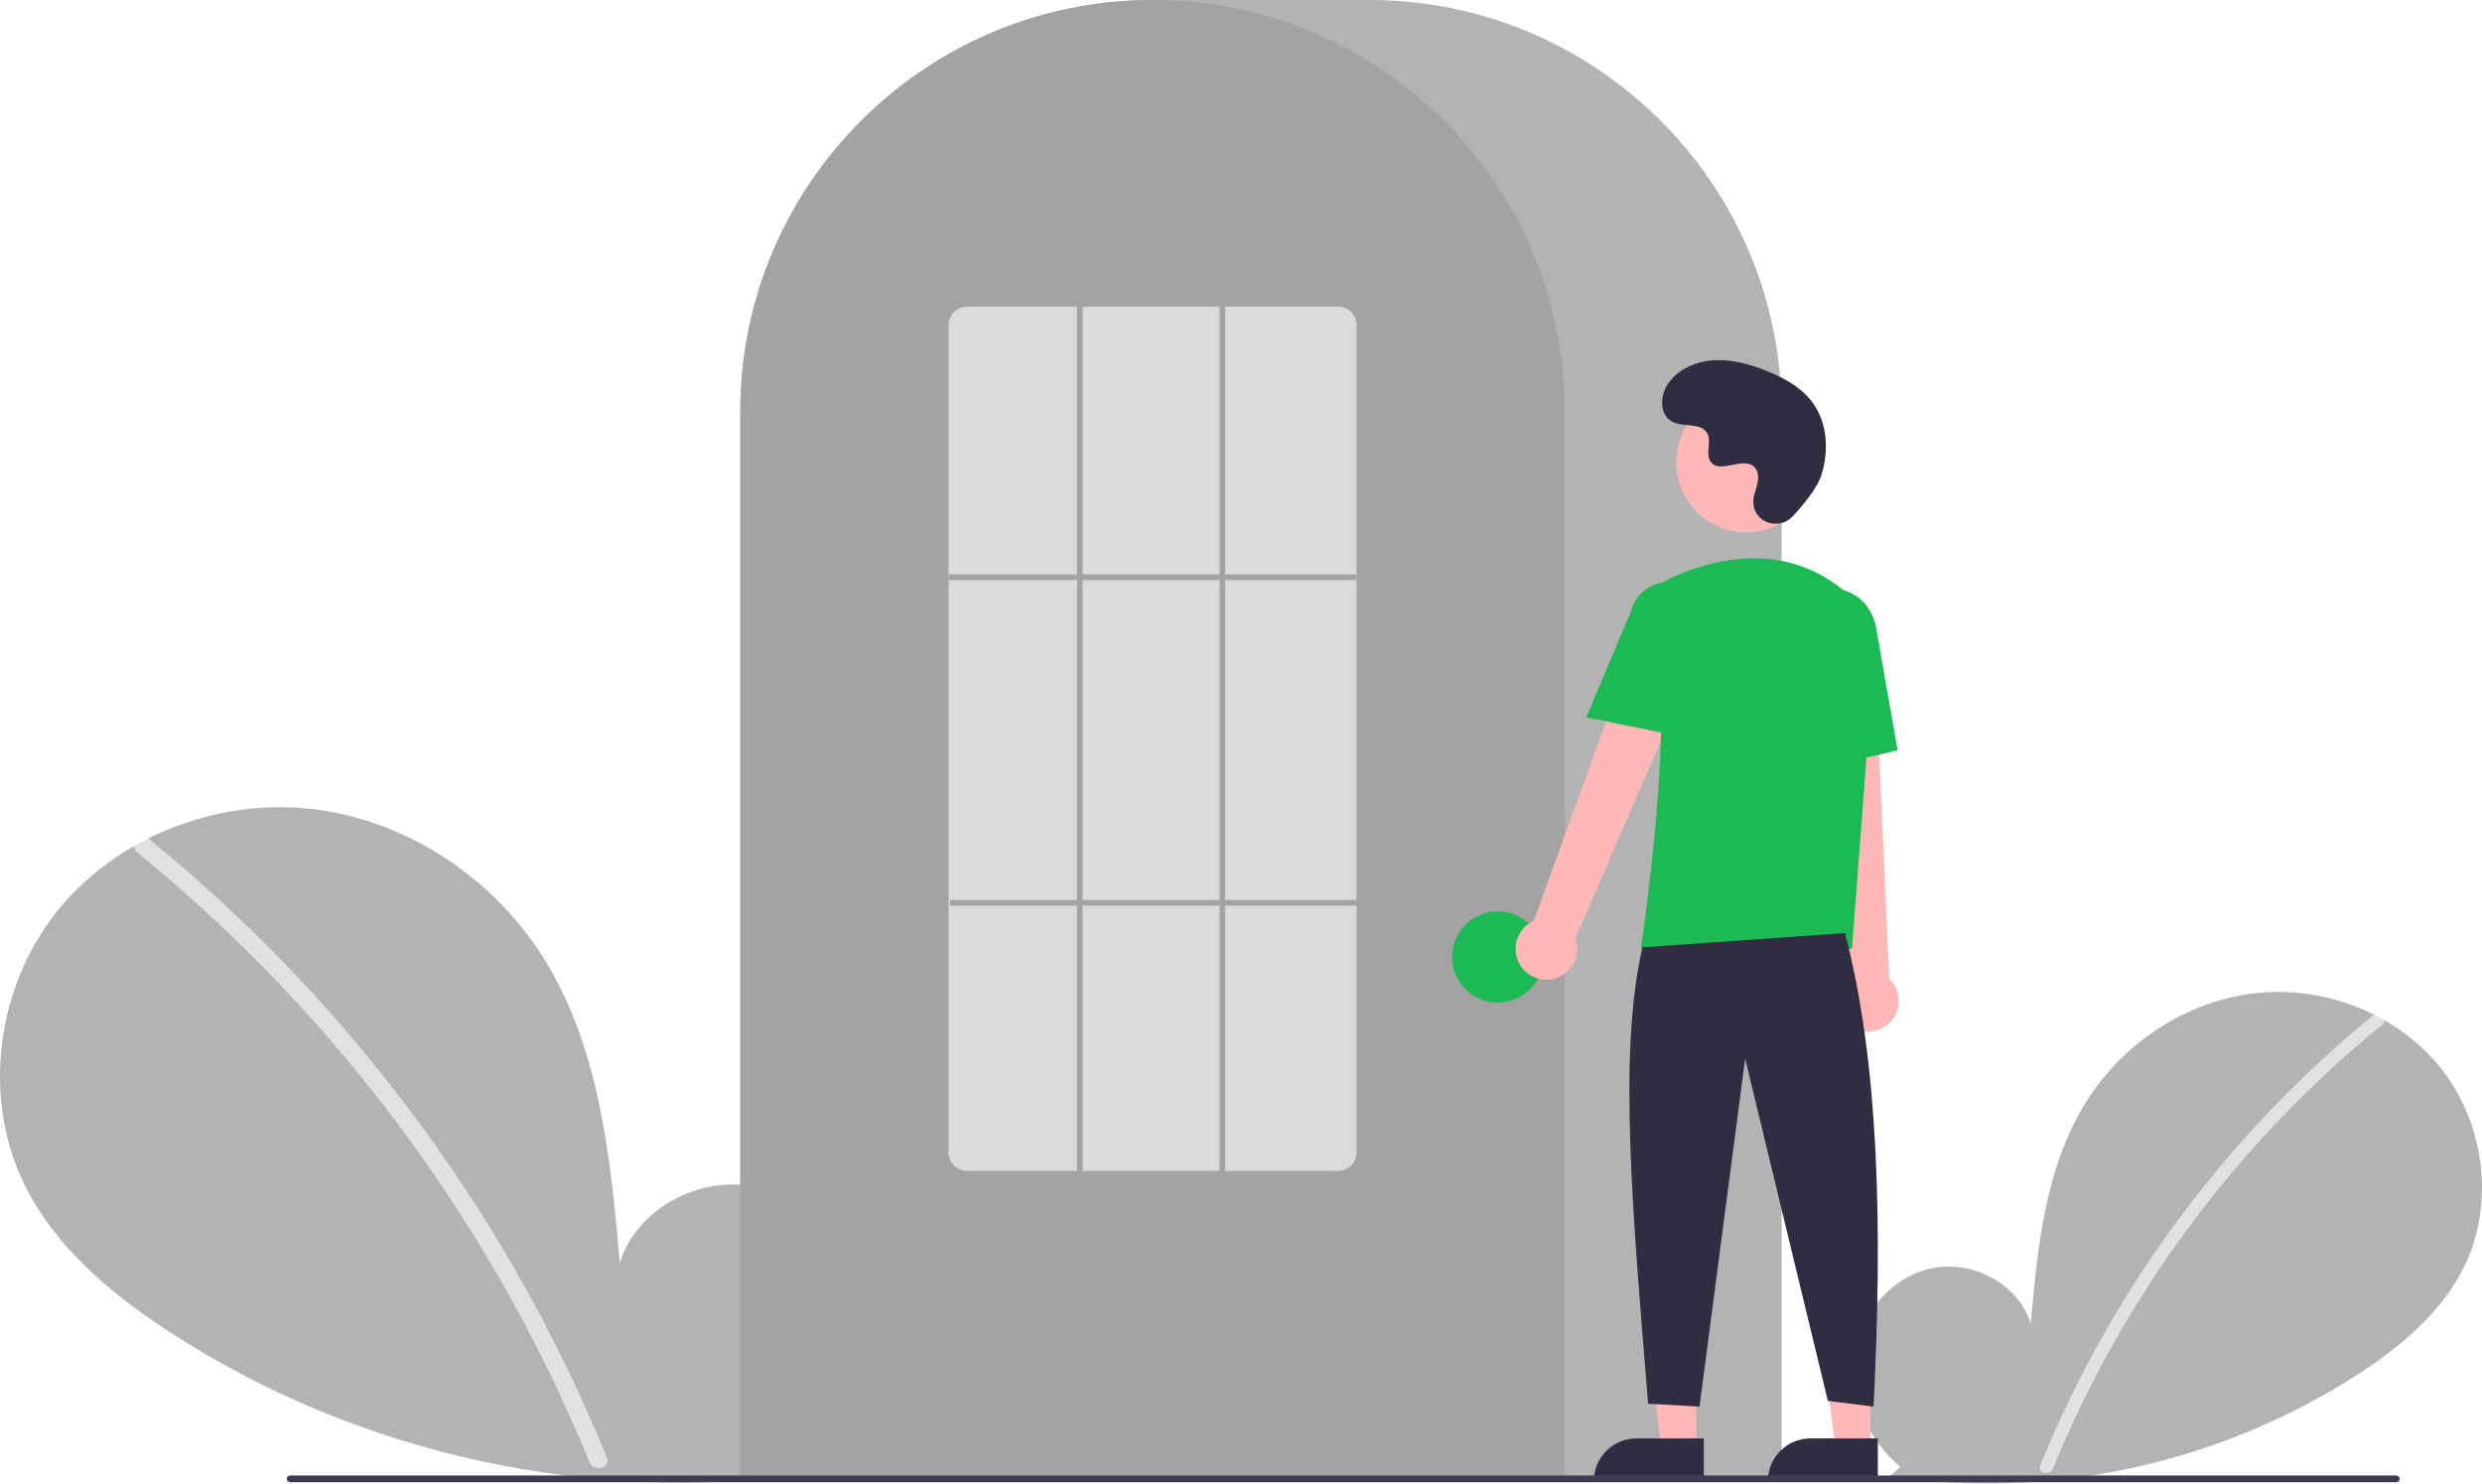
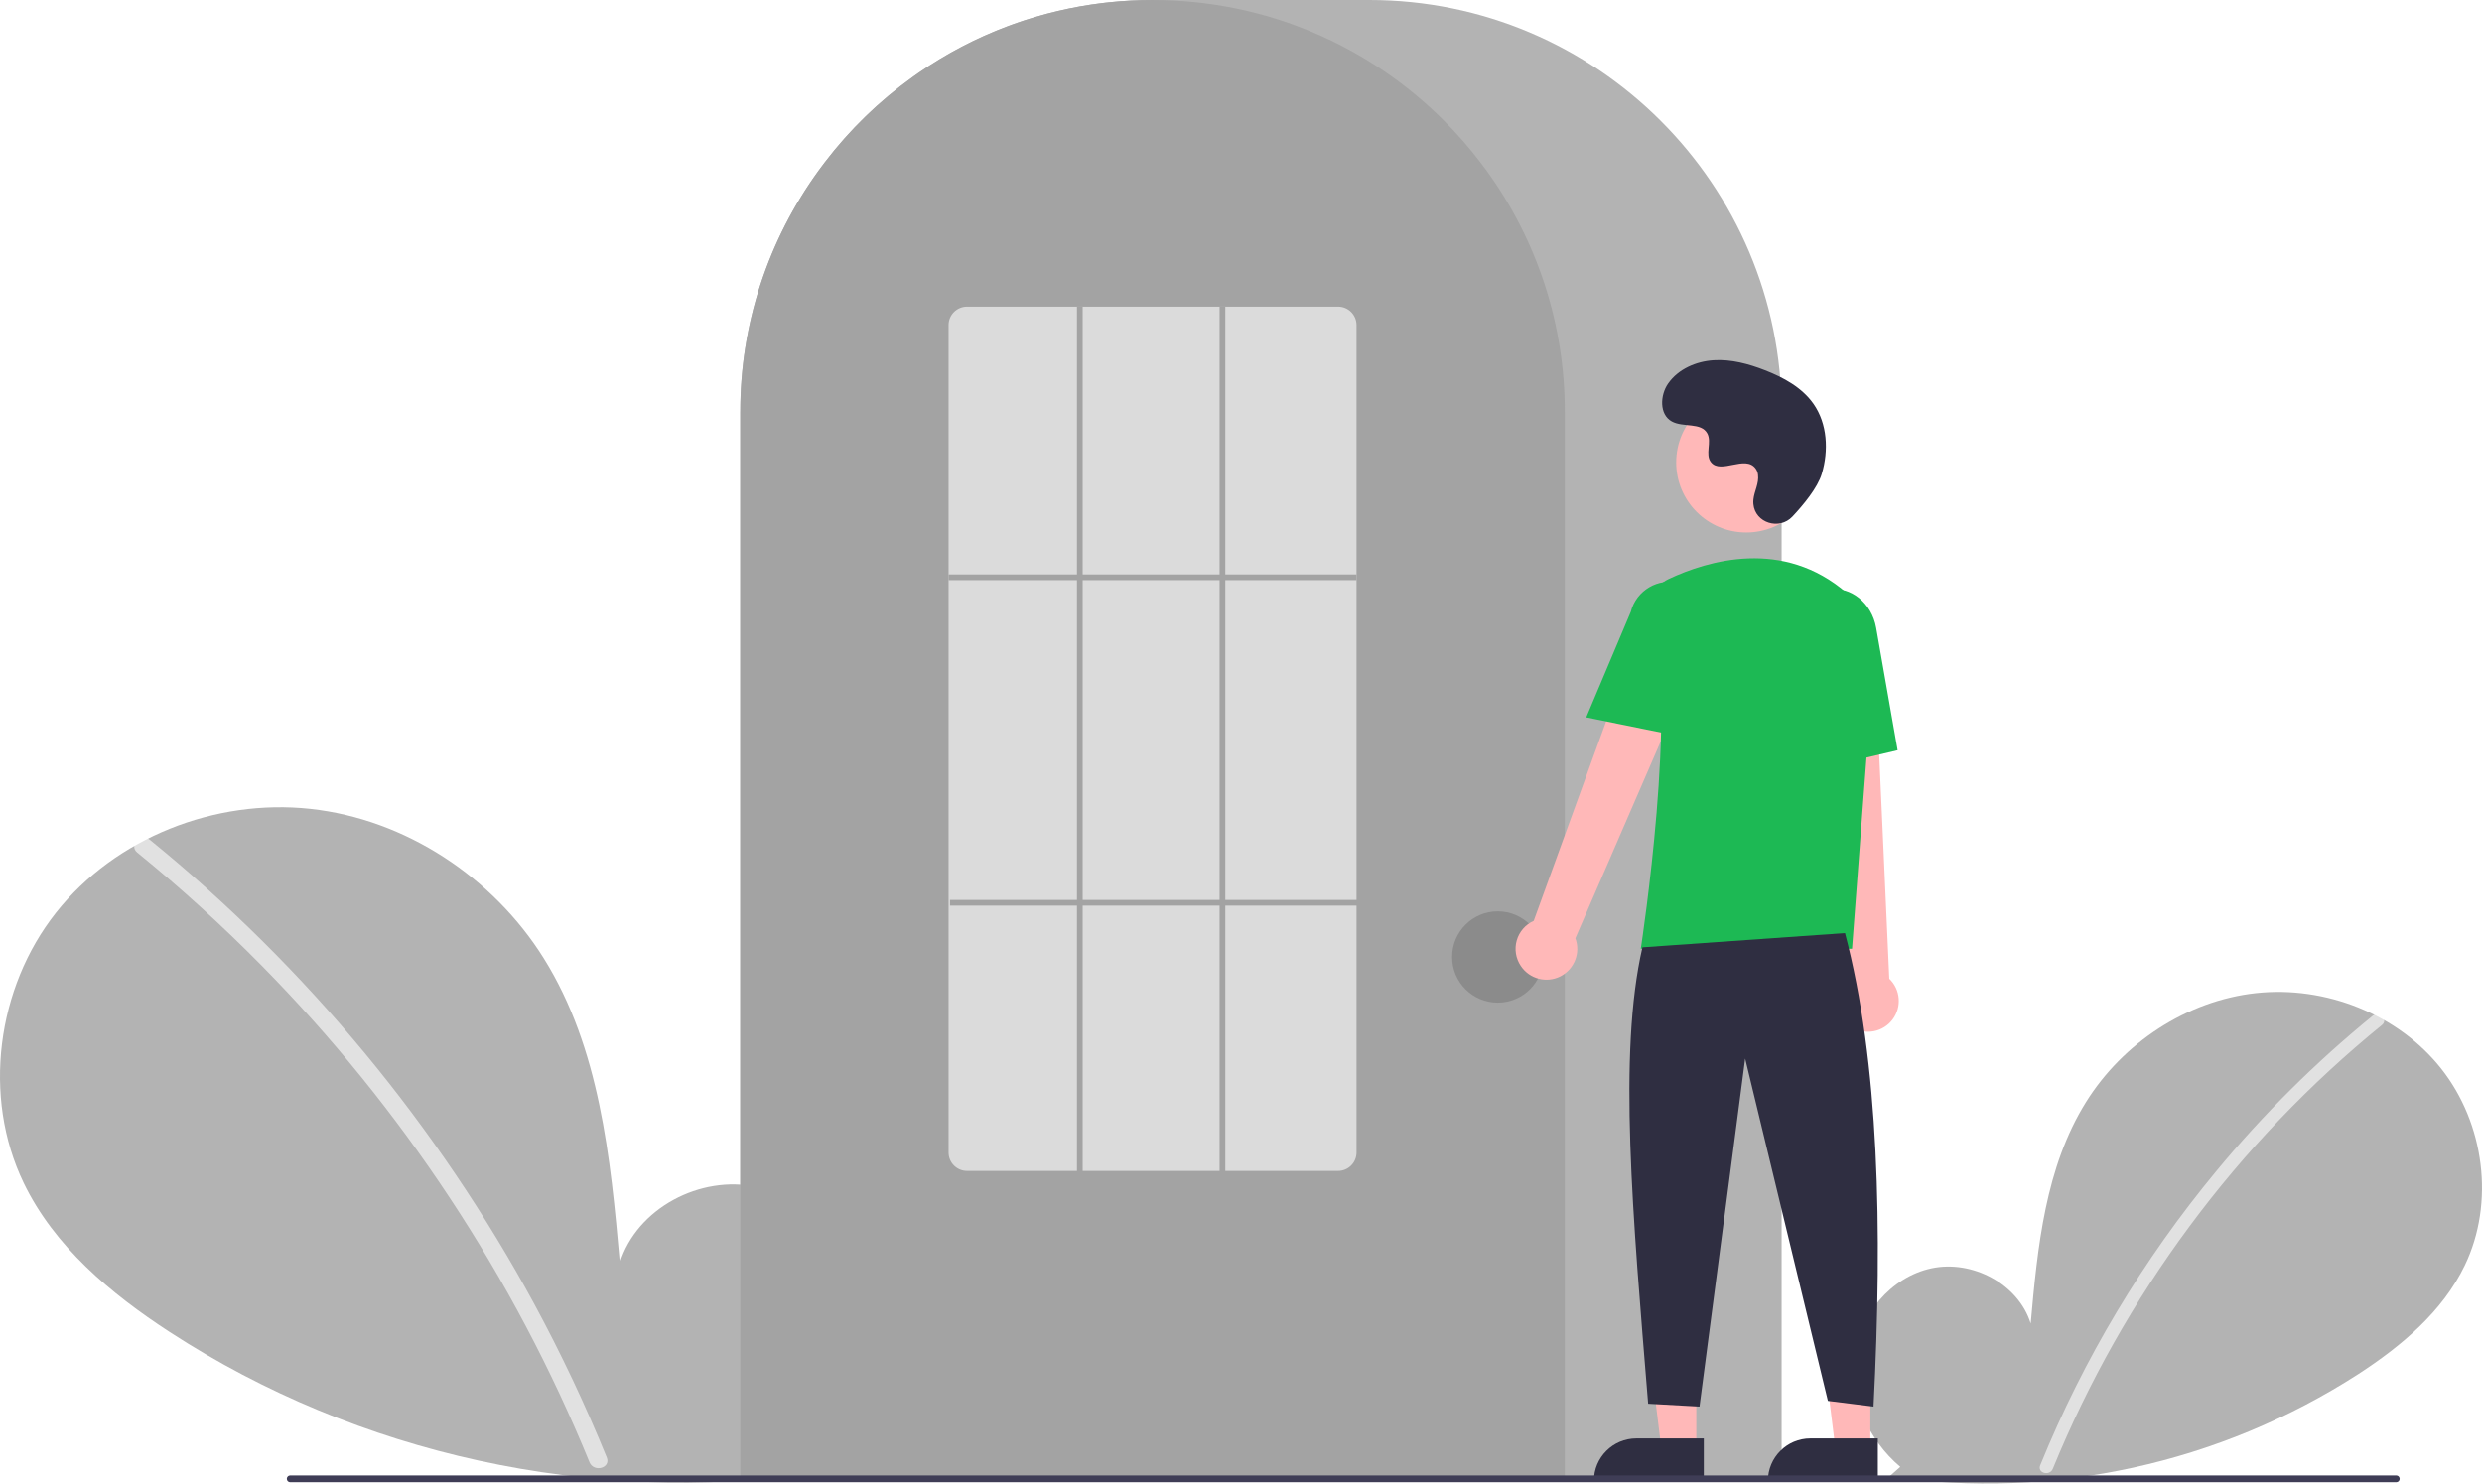
<svg xmlns="http://www.w3.org/2000/svg" data-name="Layer 1" viewBox="0 0 870 520.139">
  <path fill="#b3b3b3" d="M666.092 514.257c-11.138-9.412-17.904-24.28-16.13-38.754s12.764-27.78 27.018-30.854 30.504 5.435 34.834 19.359c2.383-26.846 5.129-54.818 19.402-77.68 12.924-20.701 35.309-35.514 59.569-38.164s49.803 7.359 64.933 26.507 18.835 46.985 8.238 68.969c-7.806 16.195-22.188 28.247-37.257 38.052a240.452 240.452 0 01-164.454 35.977z" />
  <path fill="rgba(255,255,255,0.61)" d="M831.728 356.079a393.414 393.414 0 00-54.826 54.442 394.561 394.561 0 00-61.752 103.194c-1.112 2.725 3.313 3.911 4.412 1.216A392.342 392.342 0 01834.963 359.314c2.284-1.86-.97-5.08-3.236-3.236z" />
  <path fill="#b3b3b3" d="M280.067 511.699c15.299-12.927 24.591-33.348 22.154-53.228s-17.531-38.156-37.11-42.377-41.897 7.464-47.844 26.59c-3.273-36.873-7.044-75.292-26.648-106.693-17.751-28.433-48.497-48.778-81.818-52.418s-68.404 10.107-89.185 36.407-25.869 64.535-11.315 94.729c10.722 22.243 30.475 38.797 51.172 52.264 66.03 42.965 147.939 60.884 225.877 49.415" />
  <path fill="rgba(255,255,255,0.61)" d="M52.567 294.442a540.355 540.355 0 0175.304 74.777 548.076 548.076 0 0159.386 87.891 545.835 545.835 0 0125.43 53.846c1.527 3.743-4.55 5.372-6.06 1.671a536.36 536.36 0 00-49.009-92.727 539.734 539.734 0 00-65.729-81.198 538.441 538.441 0 00-43.766-39.815c-3.138-2.555 1.332-6.978 4.444-4.444z" />
  <path fill="#b3b3b3" d="M624.5 519h-365V144.5c0-79.678 64.822-144.5 144.5-144.5h76c79.677 0 144.5 64.822 144.5 144.5z" />
  <path fill="#a3a3a3" d="M548.5 519h-289V144.5a143.382 143.382 0 0127.596-84.944c.664-.905 1.326-1.798 2.009-2.681a144.466 144.466 0 0130.754-29.851c.66-.48 1.322-.952 1.994-1.423a144.16 144.16 0 0131.472-16.459c.661-.25 1.334-.501 2.007-.742a144.02 144.02 0 0131.108-7.336c.658-.09 1.333-.16 2.008-.23a146.288 146.288 0 0131.105 0c.673.07 1.349.141 2.014.231a143.995 143.995 0 0131.1 7.335c.673.241 1.346.492 2.009.743a143.799 143.799 0 0131.106 16.216c.672.461 1.344.933 2.006 1.405a145.987 145.987 0 0118.384 15.564 144.305 144.305 0 0112.724 14.551c.681.88 1.343 1.773 2.005 2.677A143.382 143.382 0 01548.5 144.5z" />
-   <circle cx="525" cy="335.5" r="16" fill="#1db954" />
+   <circle cx="525" cy="335.5" r="16" fill="#8b8b8b" />
  <path fill="#ffb8b8" d="M594.599 507.783h-12.26l-5.833-47.288 18.095.001-.002 47.287z" />
  <path fill="#2f2e41" d="M573.582 504.28h23.644v14.887h-38.531a14.887 14.887 0 0114.887-14.887z" />
  <path fill="#ffb8b8" d="M655.599 507.783h-12.26l-5.833-47.288 18.095.001-.002 47.287z" />
  <path fill="#2f2e41" d="M634.582 504.28h23.644v14.887h-38.531a14.887 14.887 0 0114.887-14.887z" />
  <path fill="#ffb8b8" d="M533.098 338.67a10.743 10.743 0 014.511-15.843l41.676-114.867 20.507 11.191-47.585 109.771a10.801 10.801 0 01-19.109 9.748zM649.336 360.254a10.743 10.743 0 01-2.893-16.217L633.533 222.528l23.338 1.066 5.366 119.52a10.801 10.801 0 01-12.9 17.139z" />
  <circle cx="612.106" cy="162.123" r="24.561" fill="#ffb8b8" />
  <path fill="#1db954" d="M649.18 332.619h-74.047l.089-.576c.133-.861 13.197-86.439 3.562-114.436a11.813 11.813 0 016.069-14.584h0c13.772-6.485 40.208-14.471 62.52 4.909a28.234 28.234 0 019.459 23.396z" />
  <path fill="#1db954" d="M589.354 258.25l-33.337-6.763 15.626-37.03a13.997 13.997 0 0127.106 6.998zM632.05 270.808l-2.004-45.941c-1.52-8.636 3.424-16.8 11.027-18.135 7.605-1.33 15.032 4.66 16.558 13.36l7.533 42.928z" />
  <path fill="#2f2e41" d="M646.716 327.119c11.915 45.377 13.214 103.069 10 166l-16-2-29-120-16 122-18-1c-5.377-66.03-10.613-122.715-2-160zM628.289 181.104c-4.582 4.881-13.091 2.261-13.688-4.407a8.055 8.055 0 01.01-1.556c.308-2.954 2.015-5.635 1.606-8.754a4.59 4.59 0 00-.84-2.149c-3.651-4.889-12.222 2.187-15.668-2.239-2.113-2.714.371-6.987-1.251-10.021-2.14-4.004-8.479-2.029-12.454-4.221-4.423-2.439-4.158-9.225-1.247-13.353 3.551-5.034 9.776-7.72 15.923-8.107s12.253 1.275 17.992 3.511c6.521 2.541 12.988 6.054 17.001 11.788 4.88 6.973 5.35 16.348 2.909 24.502-1.485 4.96-6.552 11.019-10.293 15.005z" />
  <path fill="#3f3d56" d="M839.982 519.643h-738.294a1.191 1.191 0 010-2.381h738.294a1.191 1.191 0 010 2.381z" />
  <path fill="rgba(255,255,255,0.61)" d="M469 410.5h-130a6.465 6.465 0 01-6.5-6.415V113.915a6.465 6.465 0 016.5-6.415h130a6.465 6.465 0 016.5 6.415v290.169a6.465 6.465 0 01-6.5 6.415z" />
  <path fill="#a3a3a3" d="M332.5 201.39h143v2h-143zM333 315.5h143v2h-143z" />
  <path fill="#a3a3a3" d="M377.5 107.5h2v304h-2zM427.5 107.5h2v304h-2z" />
</svg>
